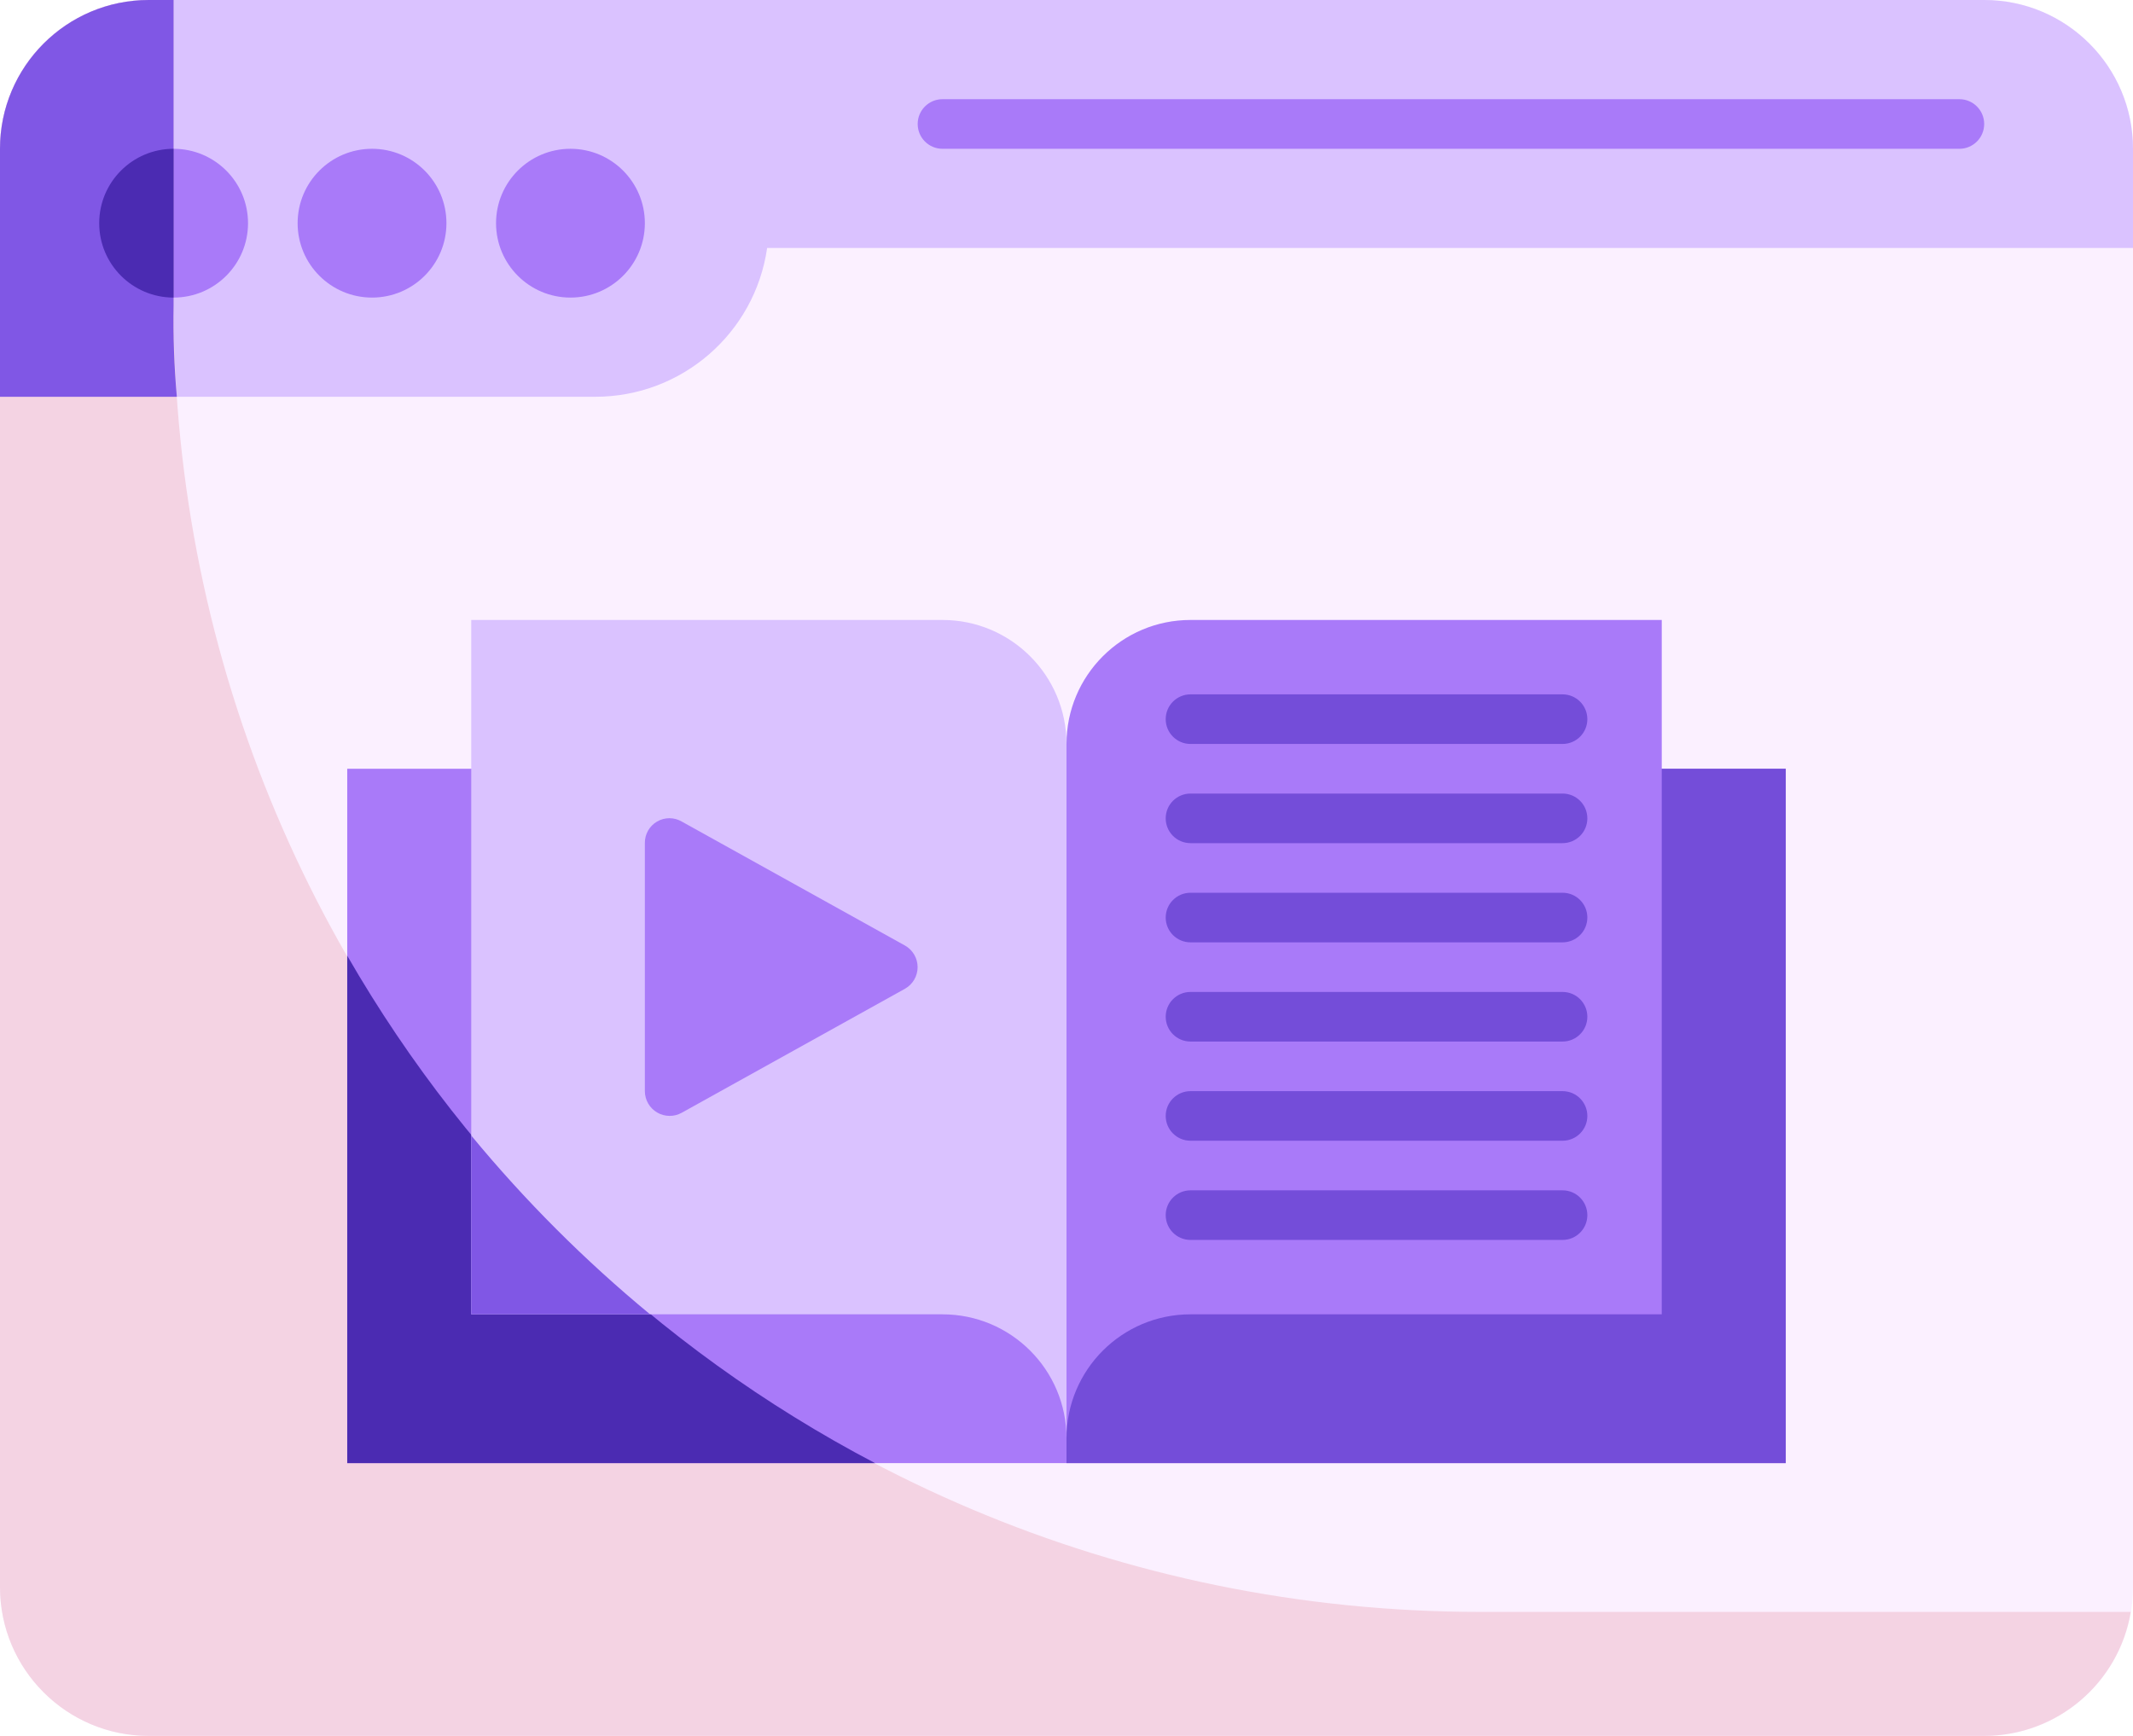
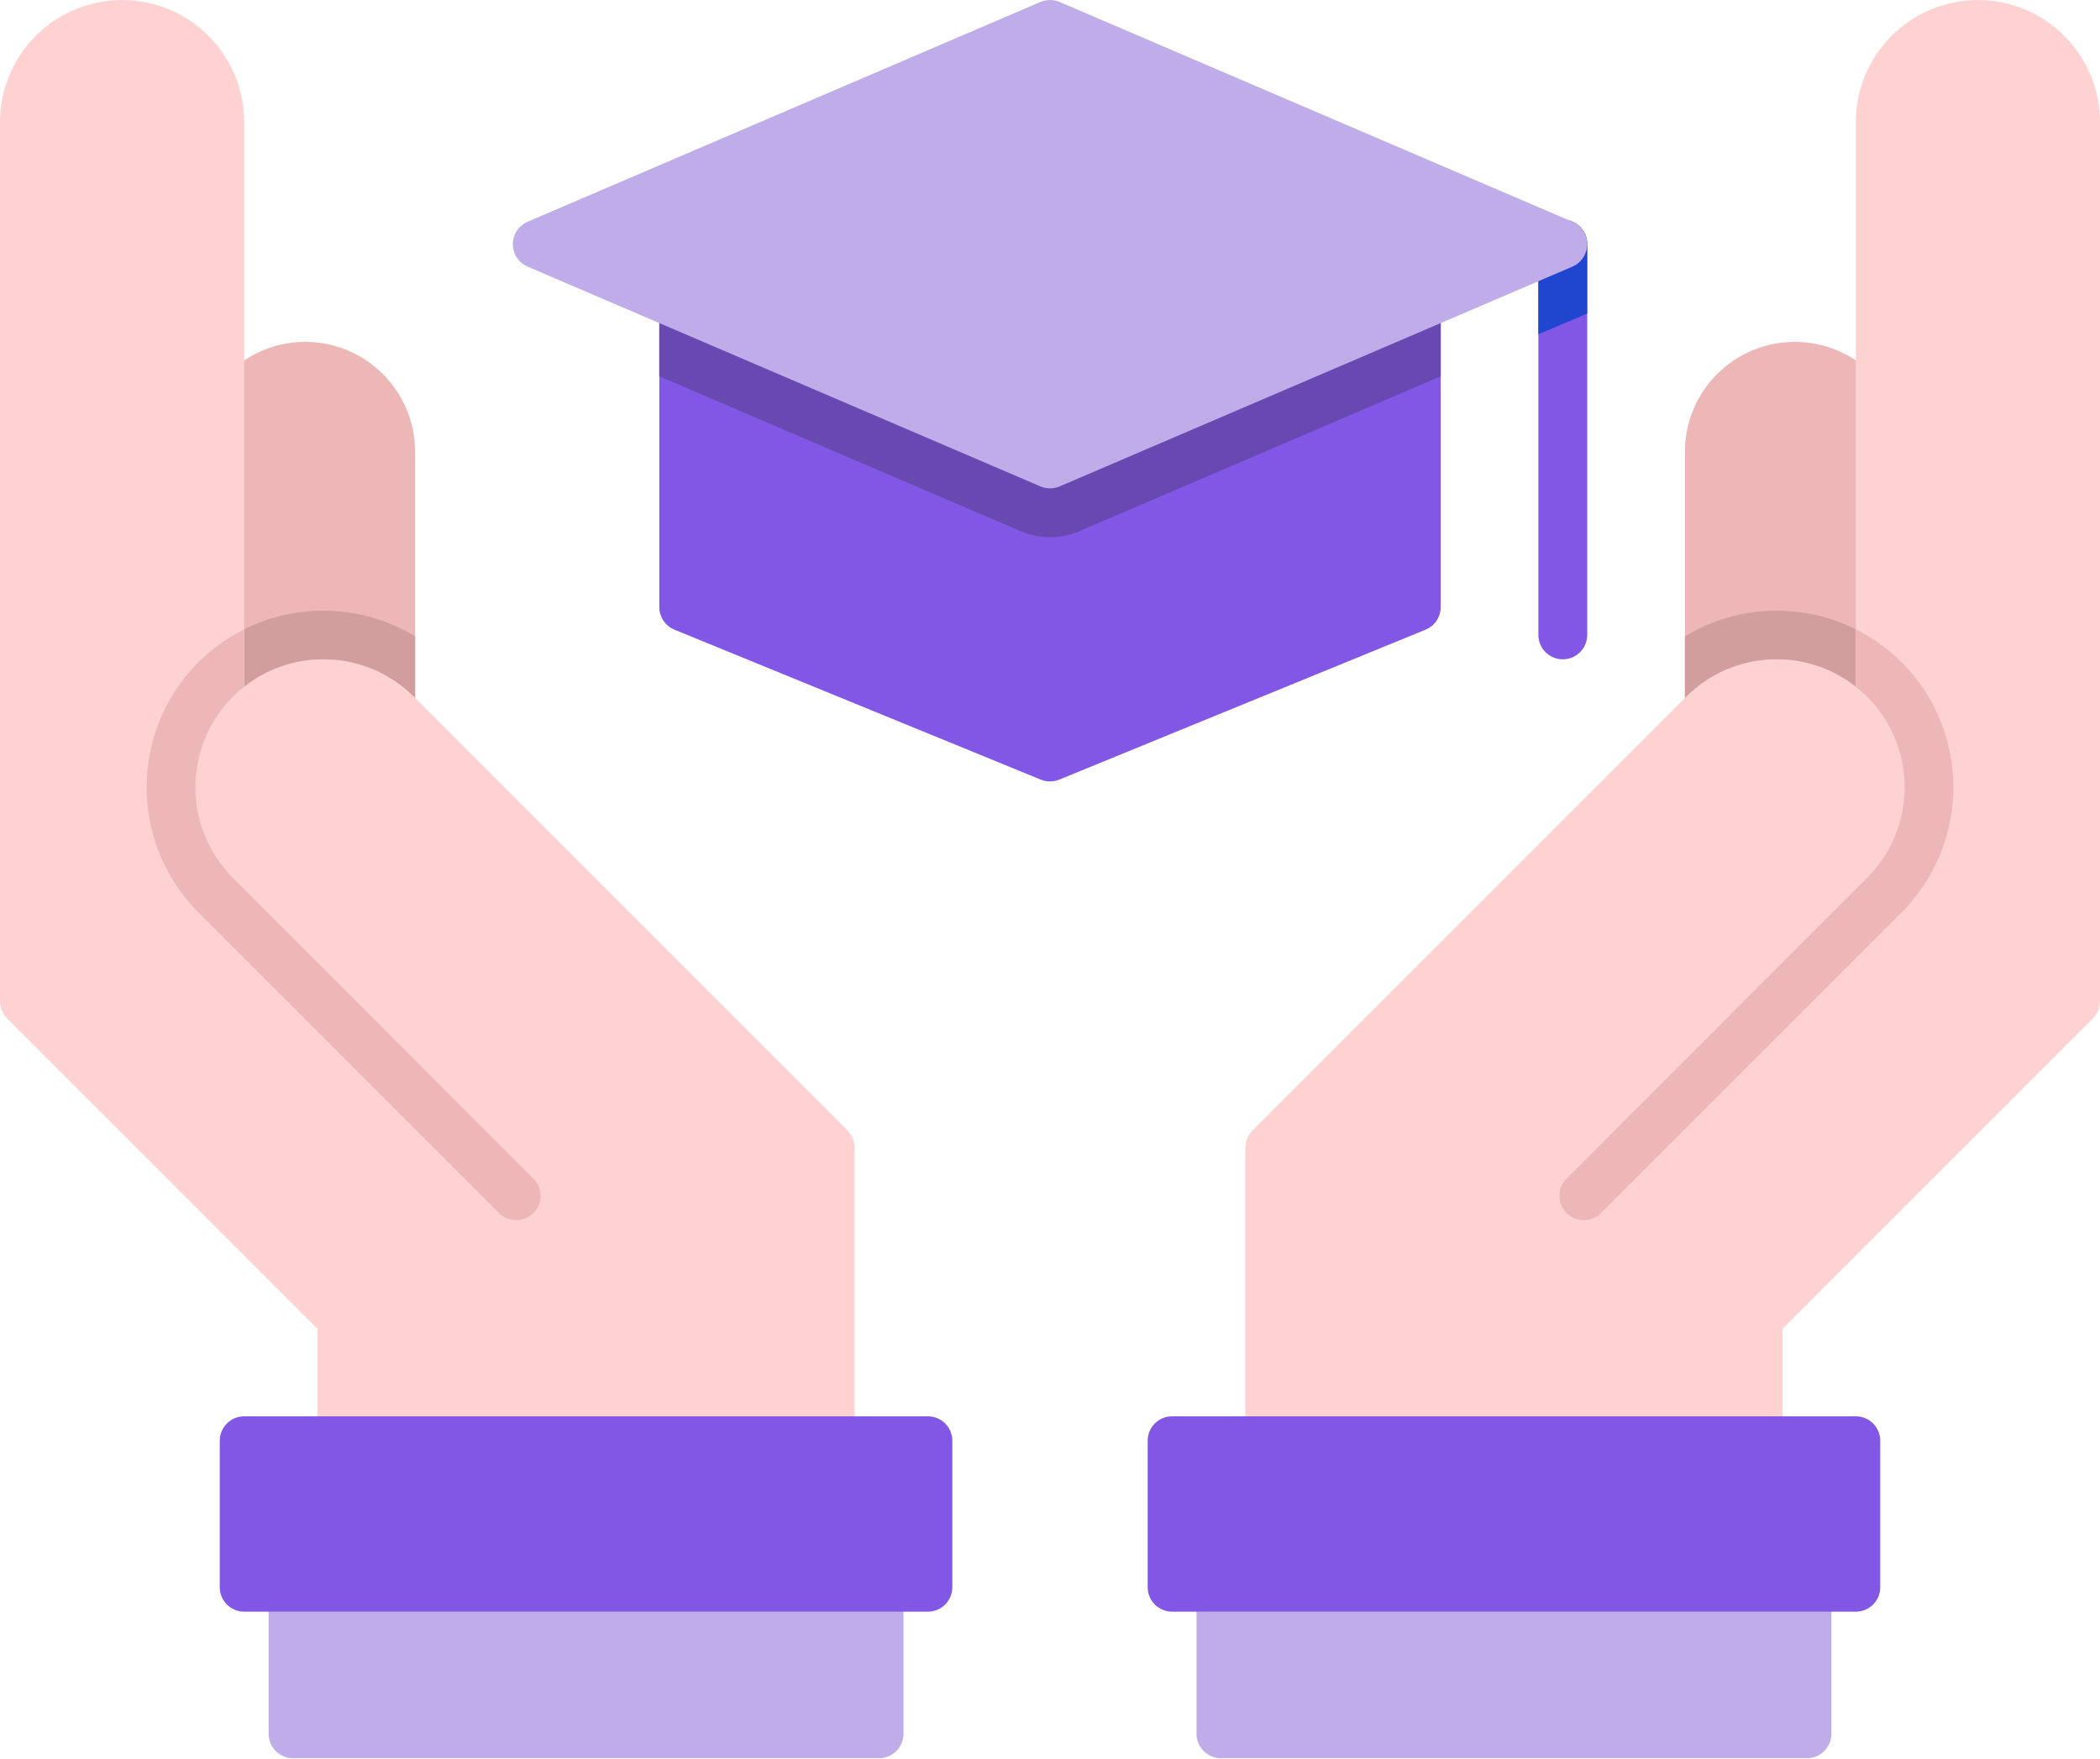
- <svg xmlns="http://www.w3.org/2000/svg" width="86" height="70" viewBox="0 0 86 70">
-   <defs>
-     <style>.a{fill:#fbf0ff;}.b{fill:#dac2ff;}.c{fill:#a97af9;}.d{fill:#f4d3e3;}.e{fill:#8057e5;}.f{fill:#4b2bb2;}.g{fill:#744dd9;}</style>
-   </defs>
-   <g transform="translate(4972 -6348)">
-     <rect class="a" width="86" height="70" rx="6" transform="translate(-4972 6348)" />
-     <path class="b" d="M80,598H6a6,6,0,0,0-6,6v10H24a7,7,0,0,0,6.93-6H86v-4A6,6,0,0,0,80,598Z" transform="translate(-4972 5750)" />
-     <circle class="c" cx="3" cy="3" r="3" transform="translate(-4968 6354)" />
-     <circle class="c" cx="3" cy="3" r="3" transform="translate(-4960 6354)" />
-     <circle class="c" cx="3" cy="3" r="3" transform="translate(-4952 6354)" />
-     <path class="c" d="M79,604H38a1,1,0,0,1,0-2H79a1,1,0,0,1,0,2Z" transform="translate(-4972 5750)" />
-     <path class="d" d="M85.91,663A6,6,0,0,1,80,668H6a6,6,0,0,1-6-6V604a6,6,0,0,1,6-6H7v12.31A52.69,52.69,0,0,0,59.69,663Z" transform="translate(-4972 5750)" />
-     <path class="e" d="M7.13,614H0V604a6,6,0,0,1,6-6H7v12.31A34.814,34.814,0,0,0,7.13,614Z" transform="translate(-4972 5750)" />
-     <path class="f" d="M7,604v6a3,3,0,0,1,0-6Z" transform="translate(-4972 5750)" />
-     <rect class="c" width="58" height="28" transform="translate(-4958 6379)" />
-     <path class="f" d="M14,657H35.28A52.91,52.91,0,0,1,14,636.54Z" transform="translate(-4972 5750)" />
-     <rect class="g" width="29" height="28" transform="translate(-4929 6379)" />
-     <path class="c" d="M48,623a5,5,0,0,0-5,5v28a5,5,0,0,1,5-5H67V623Z" transform="translate(-4972 5750)" />
-     <path class="g" d="M63,628H48a1,1,0,0,1,0-2H63a1,1,0,0,1,0,2Z" transform="translate(-4972 5750)" />
-     <path class="g" d="M63,632H48a1,1,0,0,1,0-2H63a1,1,0,0,1,0,2Z" transform="translate(-4972 5750)" />
-     <path class="g" d="M63,636H48a1,1,0,0,1,0-2H63a1,1,0,0,1,0,2Z" transform="translate(-4972 5750)" />
-     <path class="g" d="M63,640H48a1,1,0,0,1,0-2H63a1,1,0,0,1,0,2Z" transform="translate(-4972 5750)" />
-     <path class="g" d="M63,644H48a1,1,0,0,1,0-2H63a1,1,0,0,1,0,2Z" transform="translate(-4972 5750)" />
-     <path class="g" d="M63,648H48a1,1,0,0,1,0-2H63a1,1,0,0,1,0,2Z" transform="translate(-4972 5750)" />
-     <path class="b" d="M38,623H19v28H38a5,5,0,0,1,5,5V628a5,5,0,0,0-5-5Z" transform="translate(-4972 5750)" />
-     <path class="e" d="M19,651h7.21A53.388,53.388,0,0,1,19,643.79Z" transform="translate(-4972 5750)" />
-     <path class="c" d="M36.49,636.13l-9-5A.99.99,0,0,0,26,632v10a1,1,0,0,0,1.49.87l9-5a1,1,0,0,0,0-1.74Z" transform="translate(-4972 5750)" />
+ <svg xmlns="http://www.w3.org/2000/svg" width="86" height="72" viewBox="0 0 86 72">
+   <g transform="translate(-1 -8)">
+     <path d="M65,35a1,1,0,0,1-1-1V18a1,1,0,0,1,2,0V34A1,1,0,0,1,65,35Z" fill="#8257e5" />
+     <path d="M59.551,19.735a1,1,0,0,0-.944-.084L44,25.912,29.394,19.651a.99.99,0,0,0-.944.084A1,1,0,0,0,28,20.57V32.86a1,1,0,0,0,.621.926l15,6.14a1,1,0,0,0,.758,0l15-6.14A1,1,0,0,0,60,32.86V20.57a1,1,0,0,0-.449-.835Z" fill="#8257e5" />
+     <path d="M74.5,22A4.505,4.505,0,0,0,70,26.5V37.02a1,1,0,0,0,1.657.754,3.336,3.336,0,0,1,4.392.17A3.253,3.253,0,0,1,77,40.24a1,1,0,1,0,2,0V26.5A4.505,4.505,0,0,0,74.5,22Z" fill="#edb7b7" />
+     <path d="M79,40.24V35.254c-.042-.044-.079-.092-.122-.135A7.253,7.253,0,0,0,70,34.06v2.526l.051-.051a5.237,5.237,0,0,1,8.944,3.731C79,40.257,79,40.25,79,40.24Z" fill="#d19d9d" />
+     <rect width="26" height="8" rx="1" transform="translate(50 72)" fill="#bface9" />
+     <path d="M82,8a5.006,5.006,0,0,0-5,5V36.122a5.251,5.251,0,0,0-6.949.413L52.293,54.293A1,1,0,0,0,52,55V67a1,1,0,0,0,1,1H73a1,1,0,0,0,1-1V62.414L86.707,49.707A1,1,0,0,0,87,49V13a5.006,5.006,0,0,0-5-5Z" fill="#ffd2d2" />
+     <path d="M78.88,45.36,66.62,57.62a1,1,0,1,1-1.41-1.41L77.46,43.95a5.245,5.245,0,0,0,0-7.42,5.868,5.868,0,0,0-.46-.41V33.77a7.4,7.4,0,0,1,1.88,1.35A7.255,7.255,0,0,1,78.88,45.36Z" fill="#edb7b7" />
+     <rect width="30" height="8" rx="1" transform="translate(48 66)" fill="#8257e5" />
+     <path d="M13.5,22A4.505,4.505,0,0,1,18,26.5V37.02a1,1,0,0,1-1.657.754,3.336,3.336,0,0,0-4.392.17A3.253,3.253,0,0,0,11,40.24a1,1,0,0,1-2,0V26.5A4.505,4.505,0,0,1,13.5,22Z" fill="#edb7b7" />
+     <path d="M9,40.24V35.254c.042-.044.079-.092.122-.135A7.253,7.253,0,0,1,18,34.06v2.526l-.051-.051a5.237,5.237,0,0,0-8.944,3.731C9.005,40.257,9,40.25,9,40.24Z" fill="#d19d9d" />
+     <rect width="26" height="8" rx="1" transform="translate(12 72)" fill="#bface9" />
+     <path d="M6,8a5.006,5.006,0,0,1,5,5V36.122a5.251,5.251,0,0,1,6.949.413L35.707,54.293A1,1,0,0,1,36,55V67a1,1,0,0,1-1,1H15a1,1,0,0,1-1-1V62.414L1.293,49.707A1,1,0,0,1,1,49V13A5.006,5.006,0,0,1,6,8Z" fill="#ffd2d2" />
+     <path d="M9.12,45.36,21.38,57.62a1,1,0,1,0,1.41-1.41L10.54,43.95a5.245,5.245,0,0,1,0-7.42,5.867,5.867,0,0,1,.46-.41V33.77a7.4,7.4,0,0,0-1.88,1.35,7.255,7.255,0,0,0,0,10.24Z" fill="#edb7b7" />
+     <rect width="30" height="8" rx="1" transform="translate(10 66)" fill="#8257e5" />
+     <path d="M60,20.57v2.84L45.18,29.76a3.021,3.021,0,0,1-2.36,0L28,23.41V20.57a1,1,0,0,1,1.39-.92L44,25.91l14.61-6.26a1,1,0,0,1,1.39.92Z" fill="#6848b1" />
+     <path d="M66,18v2.84l-2,.85V18a1,1,0,0,1,2,0Z" fill="#2045ce" />
+     <path d="M65.394,17.081l-21-9a1,1,0,0,0-.787,0l-21,9a1,1,0,0,0,0,1.838l21,9a1,1,0,0,0,.787,0l21-9a1,1,0,0,0,0-1.838Z" fill="#bface9" />
  </g>
</svg>
